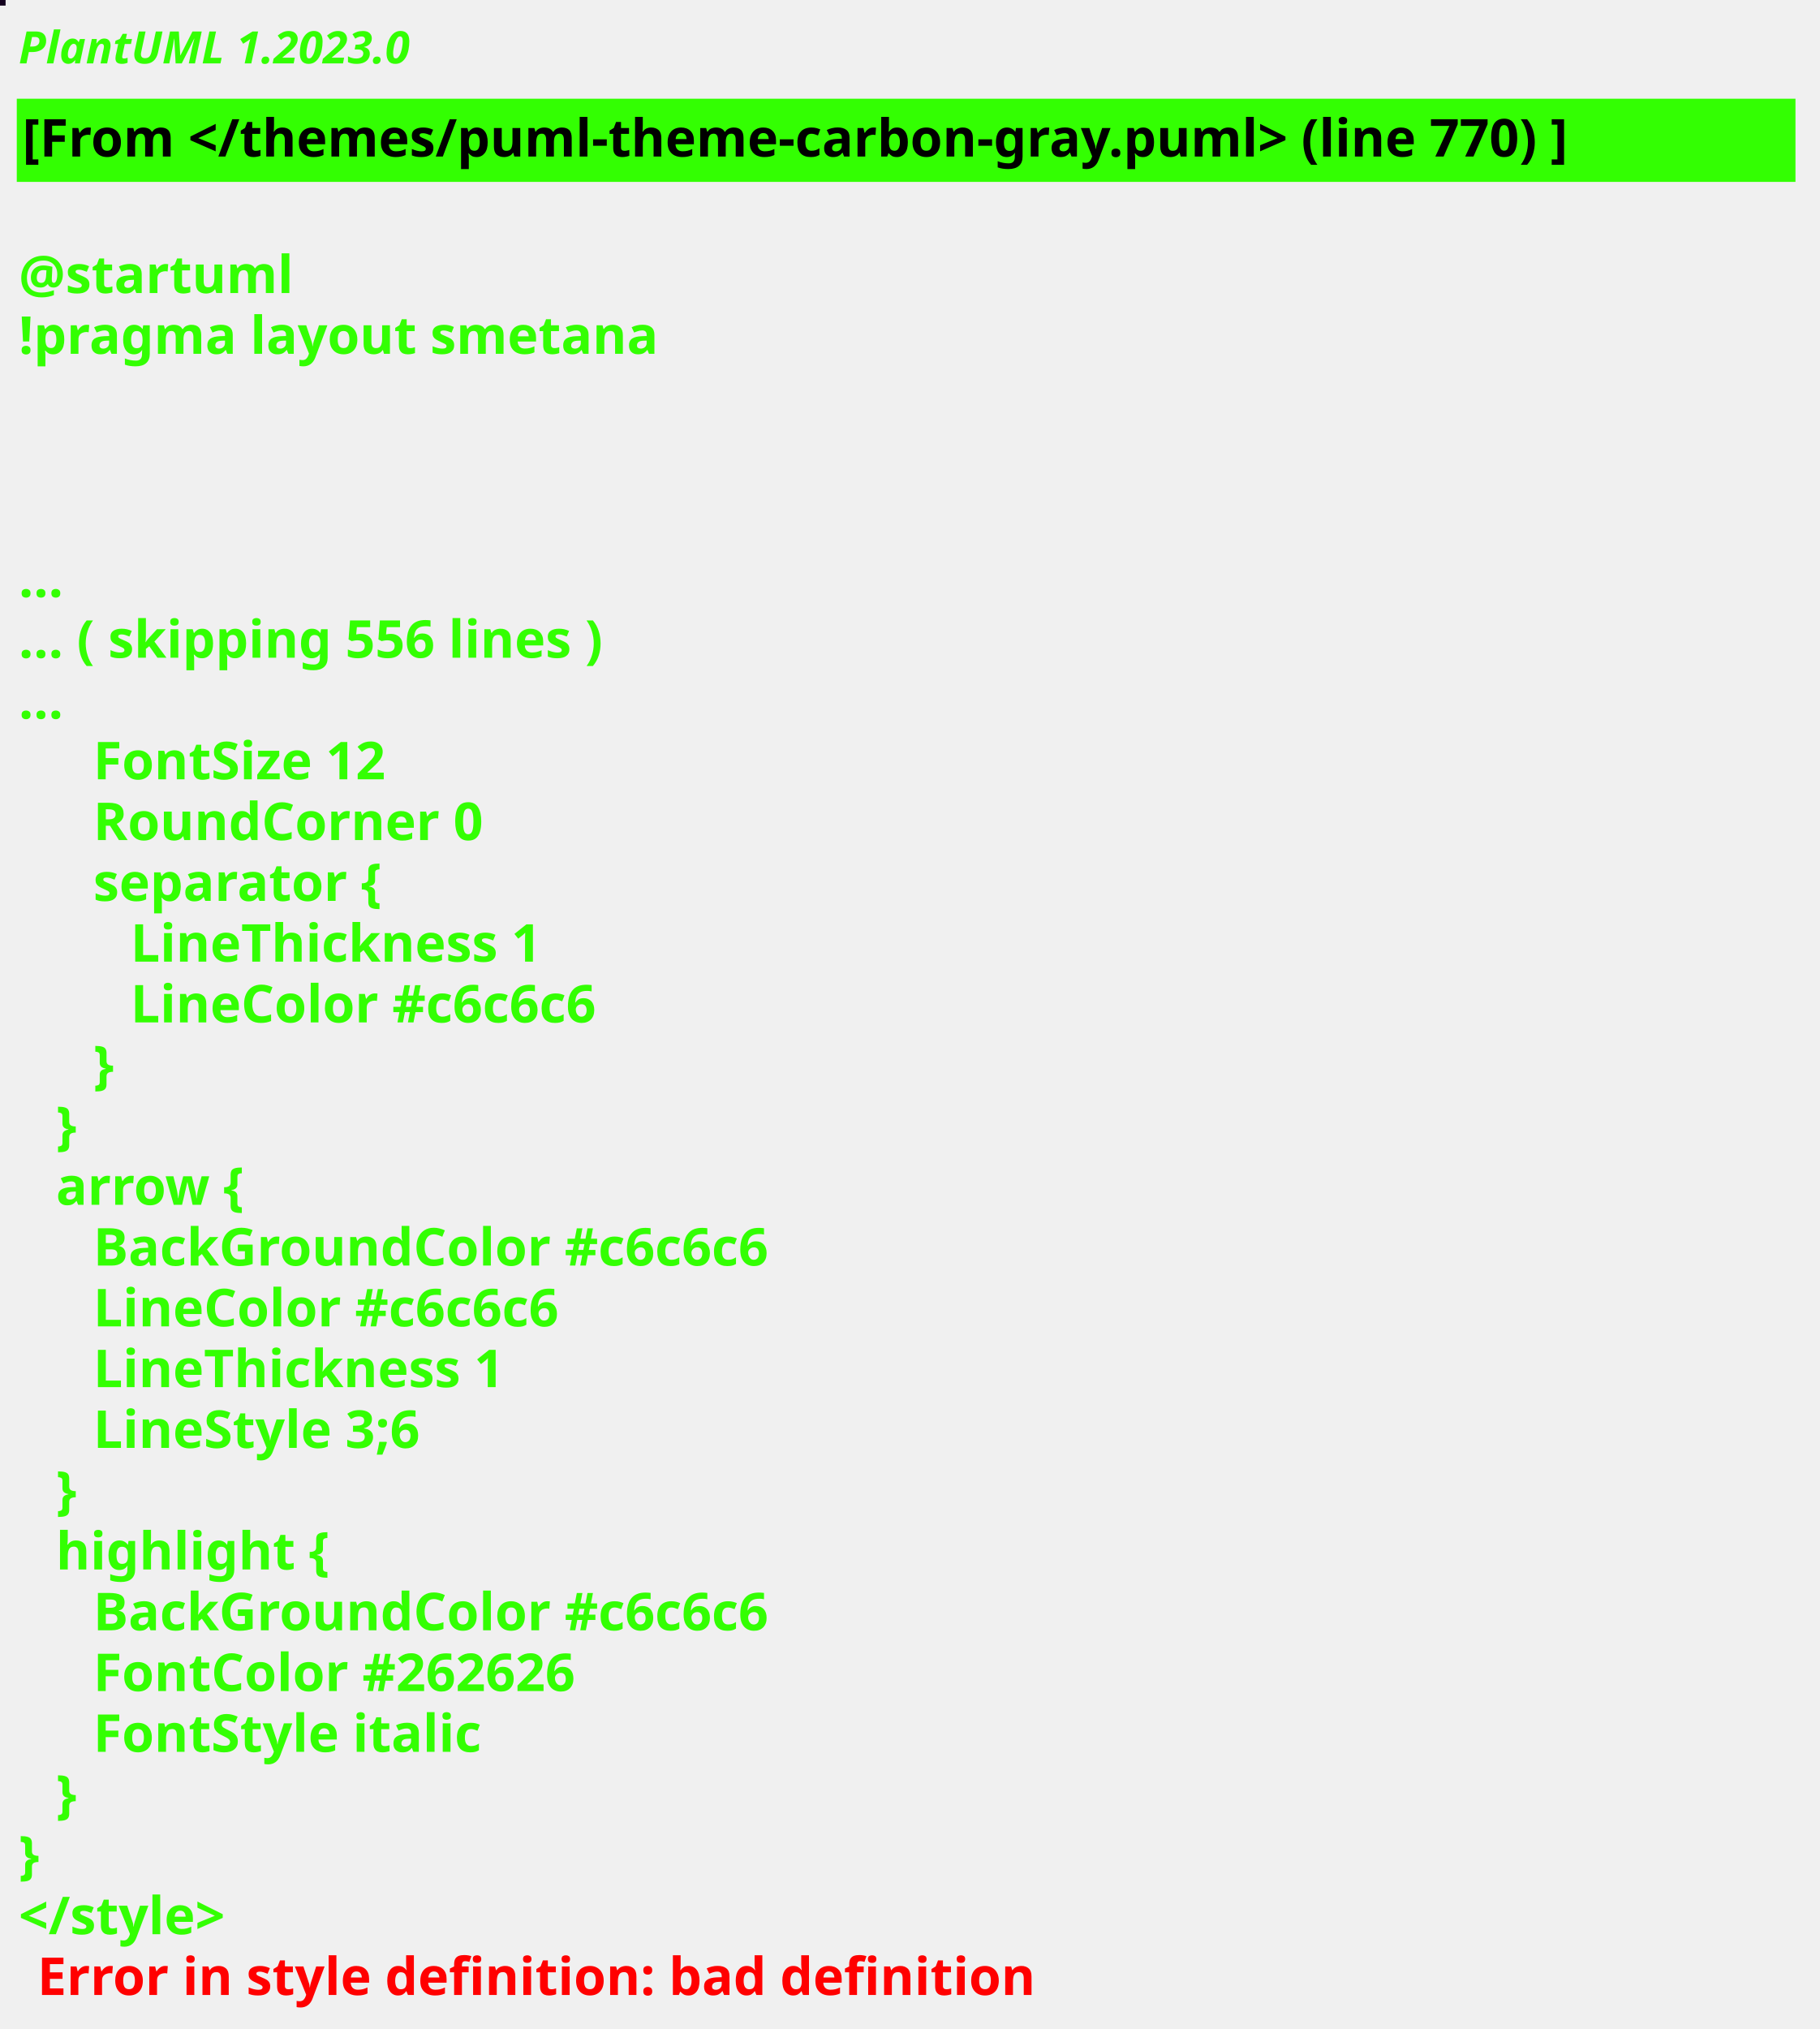
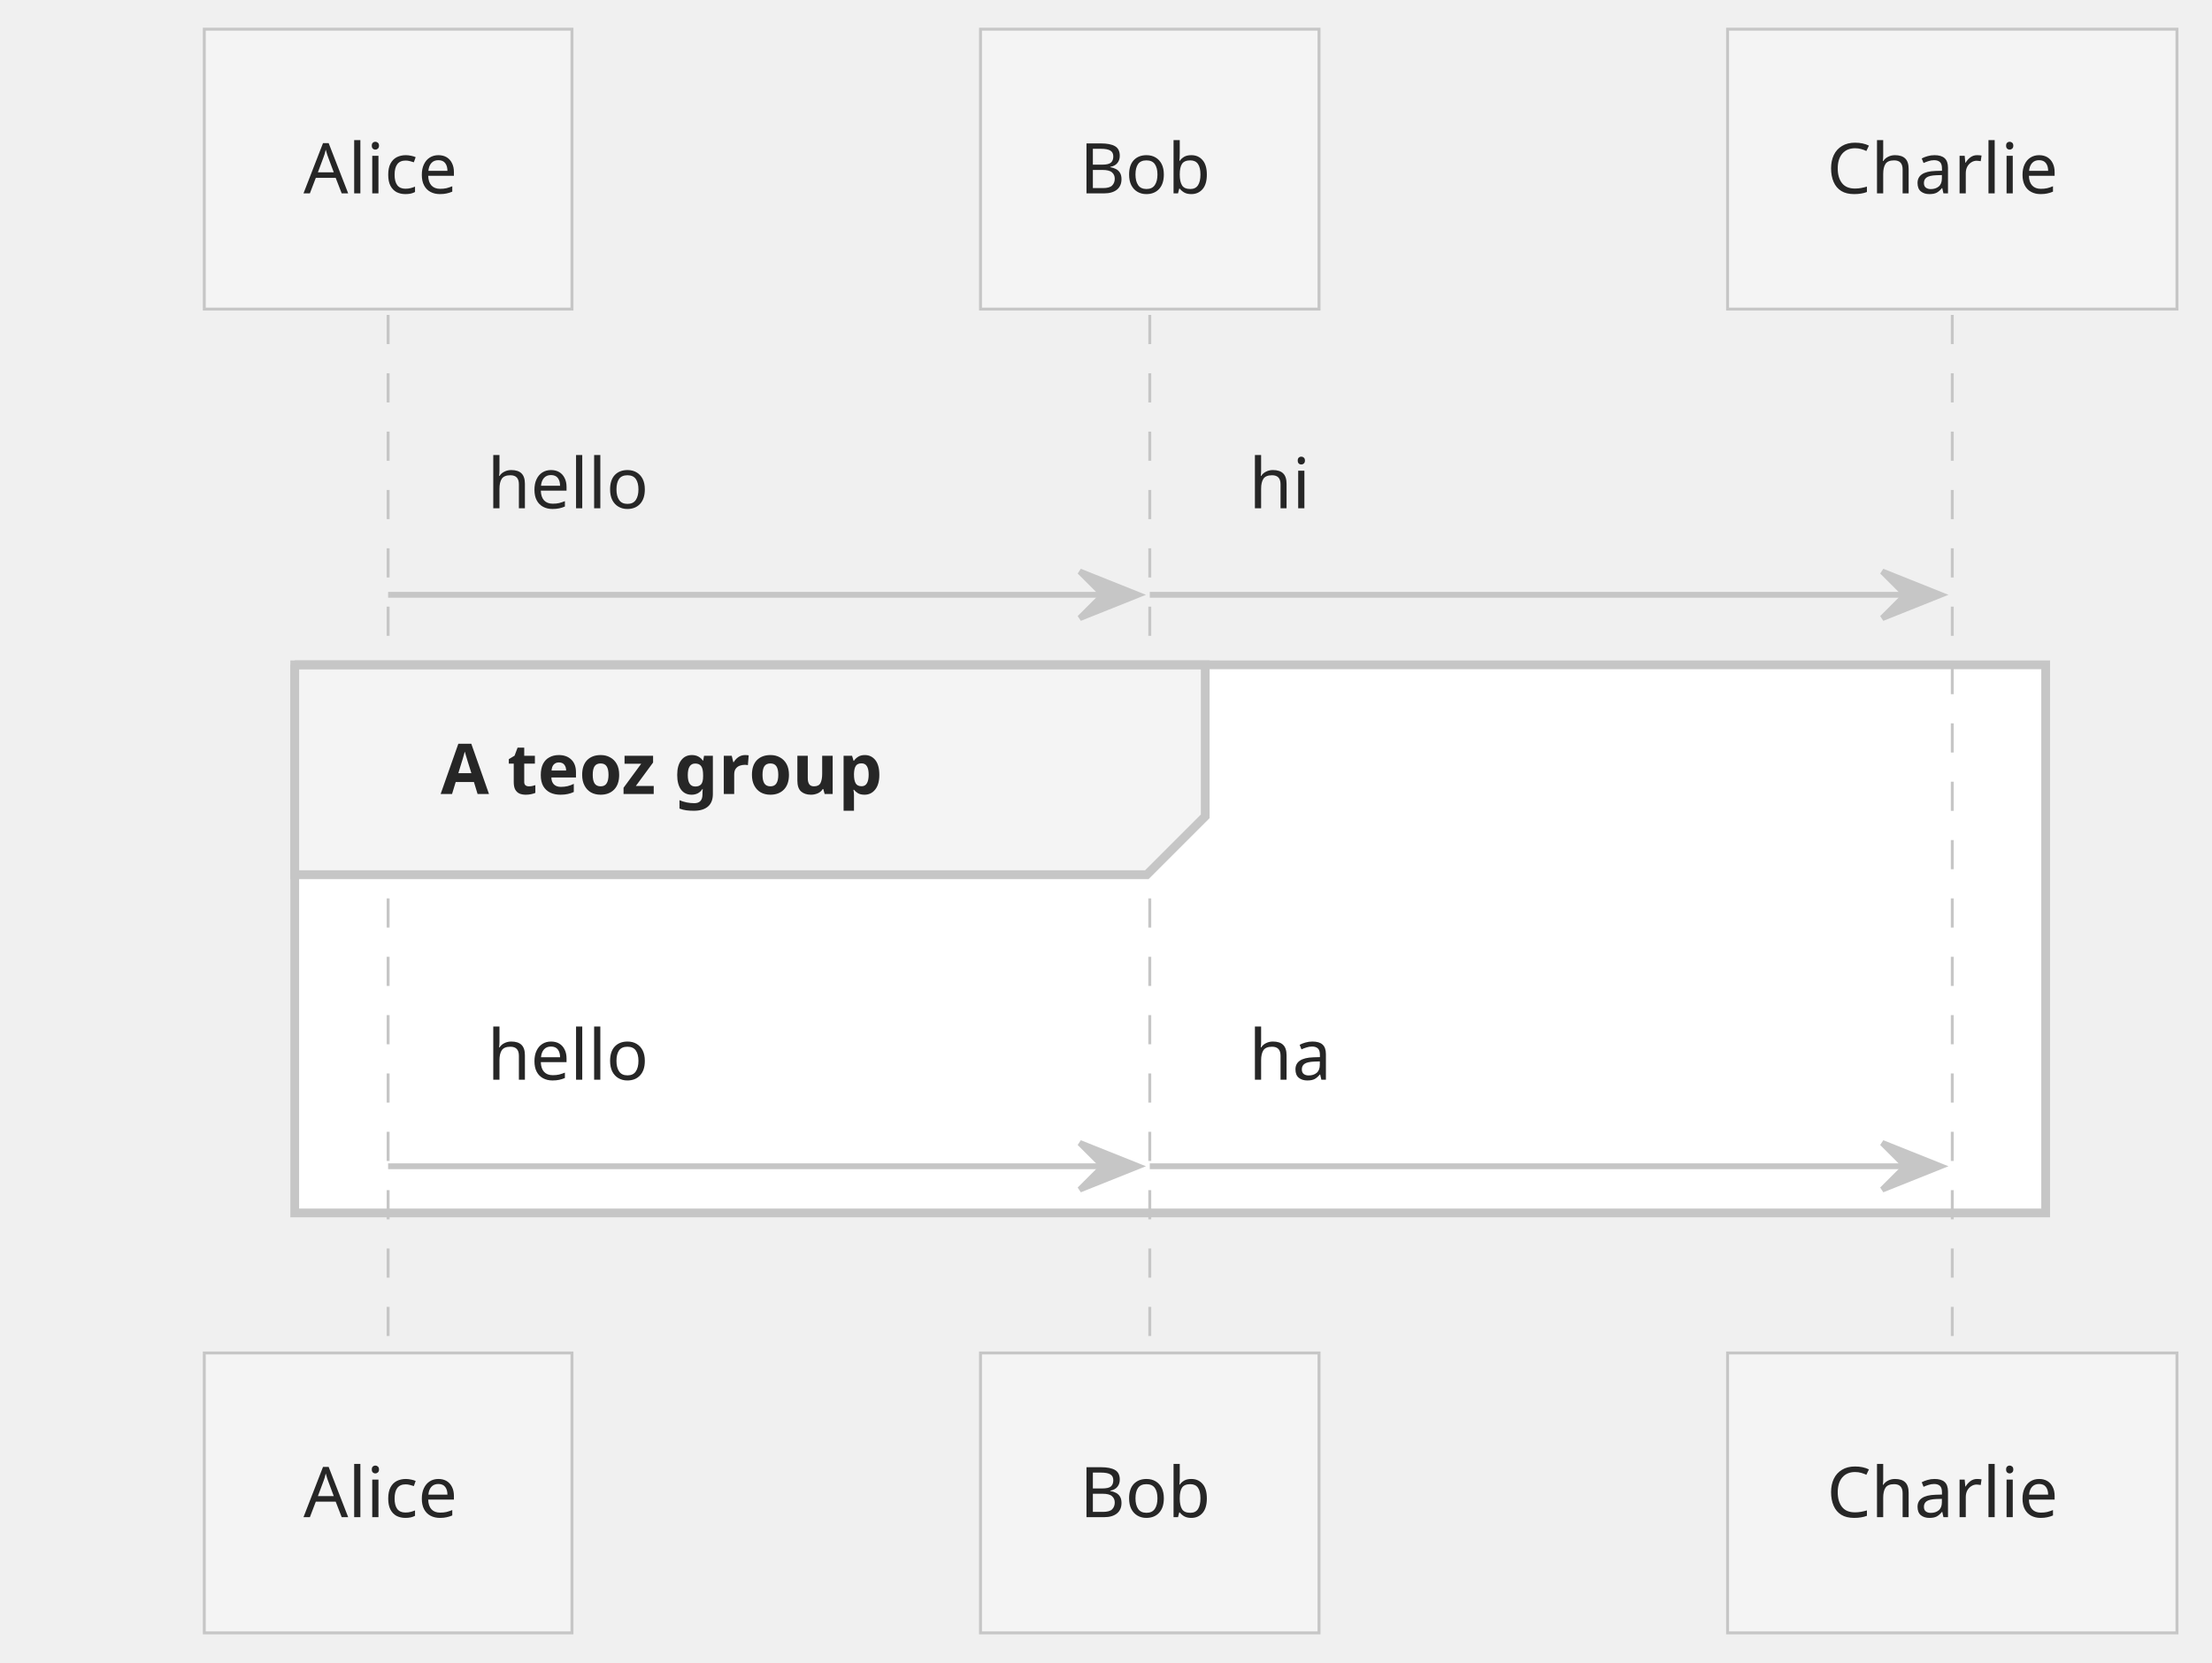
- <svg xmlns="http://www.w3.org/2000/svg" contentStyleType="text/css" height="544px" preserveAspectRatio="none" style="width:488px;height:544px;background:#000000;" version="1.1" viewBox="0 0 488 544" width="488px" zoomAndPan="magnify">
-   <defs />
+ <svg xmlns="http://www.w3.org/2000/svg" contentStyleType="text/css" height="285px" preserveAspectRatio="none" style="width:379px;height:285px;" version="1.1" viewBox="0 0 379 285" width="379px" zoomAndPan="magnify">
+   <defs>
+     <linearGradient id="g10x66yjqsmuv30" x1="50%" x2="50%" y1="0%" y2="100%">
+       <stop offset="0%" stop-color="#F4F4F4" />
+       <stop offset="100%" stop-color="#F4F4F4" />
+     </linearGradient>
+   </defs>
  <g>
-     <rect fill="#13011E" height="1" style="stroke:#13011E;stroke-width:1.0;" width="1" x="0" y="0" />
-     <text fill="#33FF02" font-family="sans-serif" font-size="12" font-style="italic" font-weight="bold" lengthAdjust="spacing" textLength="127" x="5" y="17">PlantUML 1.2023.0</text>
-     <rect fill="#33FF02" height="21.297" style="stroke:#33FF02;stroke-width:1.0;" width="476" x="5" y="26.969" />
-     <text fill="#000000" font-family="sans-serif" font-size="14" font-weight="bold" lengthAdjust="spacing" textLength="474" x="6" y="41.969">[From &lt;/themes/puml-theme-carbon-gray.puml&gt; (line 770) ]</text>
-     <text fill="#33FF02" font-family="sans-serif" font-size="14" font-weight="bold" lengthAdjust="spacing" textLength="5" x="5" y="62.266"> </text>
-     <text fill="#33FF02" font-family="sans-serif" font-size="14" font-weight="bold" lengthAdjust="spacing" textLength="79" x="5" y="78.562">@startuml</text>
-     <text fill="#33FF02" font-family="sans-serif" font-size="14" font-weight="bold" lengthAdjust="spacing" textLength="190" x="5" y="94.859">!pragma layout smetana</text>
-     <text fill="#33FF02" font-family="sans-serif" font-size="14" font-weight="bold" lengthAdjust="spacing" textLength="5" x="5" y="111.156"> </text>
-     <text fill="#33FF02" font-family="sans-serif" font-size="14" font-weight="bold" lengthAdjust="spacing" textLength="5" x="5" y="127.453"> </text>
-     <text fill="#33FF02" font-family="sans-serif" font-size="14" font-weight="bold" lengthAdjust="spacing" textLength="5" x="5" y="143.75"> </text>
-     <text fill="#33FF02" font-family="sans-serif" font-size="14" font-weight="bold" lengthAdjust="spacing" textLength="15" x="5" y="160.047">...</text>
-     <text fill="#33FF02" font-family="sans-serif" font-size="14" font-weight="bold" lengthAdjust="spacing" textLength="185" x="5" y="176.344">... ( skipping 556 lines )</text>
-     <text fill="#33FF02" font-family="sans-serif" font-size="14" font-weight="bold" lengthAdjust="spacing" textLength="15" x="5" y="192.641">...</text>
-     <text fill="#33FF02" font-family="sans-serif" font-size="14" font-weight="bold" lengthAdjust="spacing" textLength="93" x="25" y="208.938">FontSize 12</text>
-     <text fill="#33FF02" font-family="sans-serif" font-size="14" font-weight="bold" lengthAdjust="spacing" textLength="120" x="25" y="225.234">RoundCorner 0</text>
-     <text fill="#33FF02" font-family="sans-serif" font-size="14" font-weight="bold" lengthAdjust="spacing" textLength="92" x="25" y="241.531">separator {</text>
-     <text fill="#33FF02" font-family="sans-serif" font-size="14" font-weight="bold" lengthAdjust="spacing" textLength="128" x="35" y="257.828">LineThickness 1</text>
-     <text fill="#33FF02" font-family="sans-serif" font-size="14" font-weight="bold" lengthAdjust="spacing" textLength="149" x="35" y="274.125">LineColor #c6c6c6</text>
-     <text fill="#33FF02" font-family="sans-serif" font-size="14" font-weight="bold" lengthAdjust="spacing" textLength="10" x="25" y="290.422">}</text>
-     <text fill="#33FF02" font-family="sans-serif" font-size="14" font-weight="bold" lengthAdjust="spacing" textLength="10" x="15" y="306.719">}</text>
-     <text fill="#33FF02" font-family="sans-serif" font-size="14" font-weight="bold" lengthAdjust="spacing" textLength="62" x="15" y="323.016">arrow {</text>
-     <text fill="#33FF02" font-family="sans-serif" font-size="14" font-weight="bold" lengthAdjust="spacing" textLength="212" x="25" y="339.312">BackGroundColor #c6c6c6</text>
-     <text fill="#33FF02" font-family="sans-serif" font-size="14" font-weight="bold" lengthAdjust="spacing" textLength="149" x="25" y="355.609">LineColor #c6c6c6</text>
-     <text fill="#33FF02" font-family="sans-serif" font-size="14" font-weight="bold" lengthAdjust="spacing" textLength="128" x="25" y="371.906">LineThickness 1</text>
-     <text fill="#33FF02" font-family="sans-serif" font-size="14" font-weight="bold" lengthAdjust="spacing" textLength="103" x="25" y="388.203">LineStyle 3;6</text>
-     <text fill="#33FF02" font-family="sans-serif" font-size="14" font-weight="bold" lengthAdjust="spacing" textLength="10" x="15" y="404.5">}</text>
-     <text fill="#33FF02" font-family="sans-serif" font-size="14" font-weight="bold" lengthAdjust="spacing" textLength="83" x="15" y="420.797">highlight {</text>
-     <text fill="#33FF02" font-family="sans-serif" font-size="14" font-weight="bold" lengthAdjust="spacing" textLength="212" x="25" y="437.094">BackGroundColor #c6c6c6</text>
-     <text fill="#33FF02" font-family="sans-serif" font-size="14" font-weight="bold" lengthAdjust="spacing" textLength="154" x="25" y="453.391">FontColor #262626</text>
-     <text fill="#33FF02" font-family="sans-serif" font-size="14" font-weight="bold" lengthAdjust="spacing" textLength="115" x="25" y="469.688">FontStyle italic</text>
-     <text fill="#33FF02" font-family="sans-serif" font-size="14" font-weight="bold" lengthAdjust="spacing" textLength="10" x="15" y="485.984">}</text>
-     <text fill="#33FF02" font-family="sans-serif" font-size="14" font-weight="bold" lengthAdjust="spacing" textLength="10" x="5" y="502.281">}</text>
-     <text fill="#33FF02" font-family="sans-serif" font-size="14" font-weight="bold" lengthAdjust="spacing" text-decoration="wavy underline" textLength="67" x="5" y="518.578">&lt;/style&gt;</text>
-     <text fill="#FF0000" font-family="sans-serif" font-size="14" font-weight="bold" lengthAdjust="spacing" textLength="300" x="10" y="534.875">Error in style definition: bad definition</text>
+     <rect fill="#FFFFFF" height="93.938" style="stroke:#FFFFFF;stroke-width:1.0;" width="300" x="50.5" y="113.938" />
+     <line style="stroke:#C6C6C6;stroke-width:0.5;stroke-dasharray:5.0,5.0;" x1="66.5" x2="66.5" y1="53.969" y2="231.875" />
+     <line style="stroke:#C6C6C6;stroke-width:0.5;stroke-dasharray:5.0,5.0;" x1="197" x2="197" y1="53.969" y2="231.875" />
+     <line style="stroke:#C6C6C6;stroke-width:0.5;stroke-dasharray:5.0,5.0;" x1="334.5" x2="334.5" y1="53.969" y2="231.875" />
+     <rect fill="url(#g10x66yjqsmuv30)" height="47.969" style="stroke:#C6C6C6;stroke-width:0.5;" width="63" x="35" y="5" />
+     <text fill="#262626" font-family="&quot;IBM Plex Sans, Noto Sans, Verdana&quot;" font-size="12" lengthAdjust="spacing" textLength="29" x="52" y="33.139">Alice</text>
+     <rect fill="url(#g10x66yjqsmuv30)" height="47.969" style="stroke:#C6C6C6;stroke-width:0.5;" width="58" x="168" y="5" />
+     <text fill="#262626" font-family="&quot;IBM Plex Sans, Noto Sans, Verdana&quot;" font-size="12" lengthAdjust="spacing" textLength="24" x="185" y="33.139">Bob</text>
+     <rect fill="url(#g10x66yjqsmuv30)" height="47.969" style="stroke:#C6C6C6;stroke-width:0.5;" width="77" x="296" y="5" />
+     <text fill="#262626" font-family="&quot;IBM Plex Sans, Noto Sans, Verdana&quot;" font-size="12" lengthAdjust="spacing" textLength="43" x="313" y="33.139">Charlie</text>
+     <rect fill="url(#g10x66yjqsmuv30)" height="47.969" style="stroke:#C6C6C6;stroke-width:0.5;" width="63" x="35" y="231.875" />
+     <text fill="#262626" font-family="&quot;IBM Plex Sans, Noto Sans, Verdana&quot;" font-size="12" lengthAdjust="spacing" textLength="29" x="52" y="260.014">Alice</text>
+     <rect fill="url(#g10x66yjqsmuv30)" height="47.969" style="stroke:#C6C6C6;stroke-width:0.5;" width="58" x="168" y="231.875" />
+     <text fill="#262626" font-family="&quot;IBM Plex Sans, Noto Sans, Verdana&quot;" font-size="12" lengthAdjust="spacing" textLength="24" x="185" y="260.014">Bob</text>
+     <rect fill="url(#g10x66yjqsmuv30)" height="47.969" style="stroke:#C6C6C6;stroke-width:0.5;" width="77" x="296" y="231.875" />
+     <text fill="#262626" font-family="&quot;IBM Plex Sans, Noto Sans, Verdana&quot;" font-size="12" lengthAdjust="spacing" textLength="43" x="313" y="260.014">Charlie</text>
+     <polygon fill="#C6C6C6" points="185,97.938,195,101.938,185,105.938,189,101.938" style="stroke:#C6C6C6;stroke-width:1.0;" />
+     <line style="stroke:#C6C6C6;stroke-width:1.0;" x1="66.5" x2="191" y1="101.938" y2="101.938" />
+     <text fill="#262626" font-family="&quot;IBM Plex Sans, Noto Sans, Verdana&quot;" font-size="12" lengthAdjust="spacing" textLength="30" x="83.5" y="87.107">hello</text>
+     <polygon fill="#C6C6C6" points="322.5,97.938,332.5,101.938,322.5,105.938,326.5,101.938" style="stroke:#C6C6C6;stroke-width:1.0;" />
+     <line style="stroke:#C6C6C6;stroke-width:1.0;" x1="197" x2="328.5" y1="101.938" y2="101.938" />
+     <text fill="#262626" font-family="&quot;IBM Plex Sans, Noto Sans, Verdana&quot;" font-size="12" lengthAdjust="spacing" textLength="11" x="214" y="87.107">hi</text>
+     <path d="M50.5,113.938 L206.5,113.938 L206.5,139.906 L196.5,149.906 L50.5,149.906 L50.5,113.938 " fill="#F4F4F4" style="stroke:#C6C6C6;stroke-width:1.5;" />
+     <rect fill="none" height="93.938" style="stroke:#C6C6C6;stroke-width:1.5;" width="300" x="50.5" y="113.938" />
+     <text fill="#262626" font-family="&quot;IBM Plex Sans, Noto Sans, Verdana&quot;" font-size="12" font-weight="bold" lengthAdjust="spacing" textLength="91" x="75.5" y="136.076">A teoz group</text>
+     <polygon fill="#C6C6C6" points="185,195.875,195,199.875,185,203.875,189,199.875" style="stroke:#C6C6C6;stroke-width:1.0;" />
+     <line style="stroke:#C6C6C6;stroke-width:1.0;" x1="66.5" x2="191" y1="199.875" y2="199.875" />
+     <text fill="#262626" font-family="&quot;IBM Plex Sans, Noto Sans, Verdana&quot;" font-size="12" lengthAdjust="spacing" textLength="30" x="83.5" y="185.045">hello</text>
+     <polygon fill="#C6C6C6" points="322.5,195.875,332.5,199.875,322.5,203.875,326.5,199.875" style="stroke:#C6C6C6;stroke-width:1.0;" />
+     <line style="stroke:#C6C6C6;stroke-width:1.0;" x1="197" x2="328.5" y1="199.875" y2="199.875" />
+     <text fill="#262626" font-family="&quot;IBM Plex Sans, Noto Sans, Verdana&quot;" font-size="12" lengthAdjust="spacing" textLength="16" x="214" y="185.045">ha</text>
  </g>
</svg>
